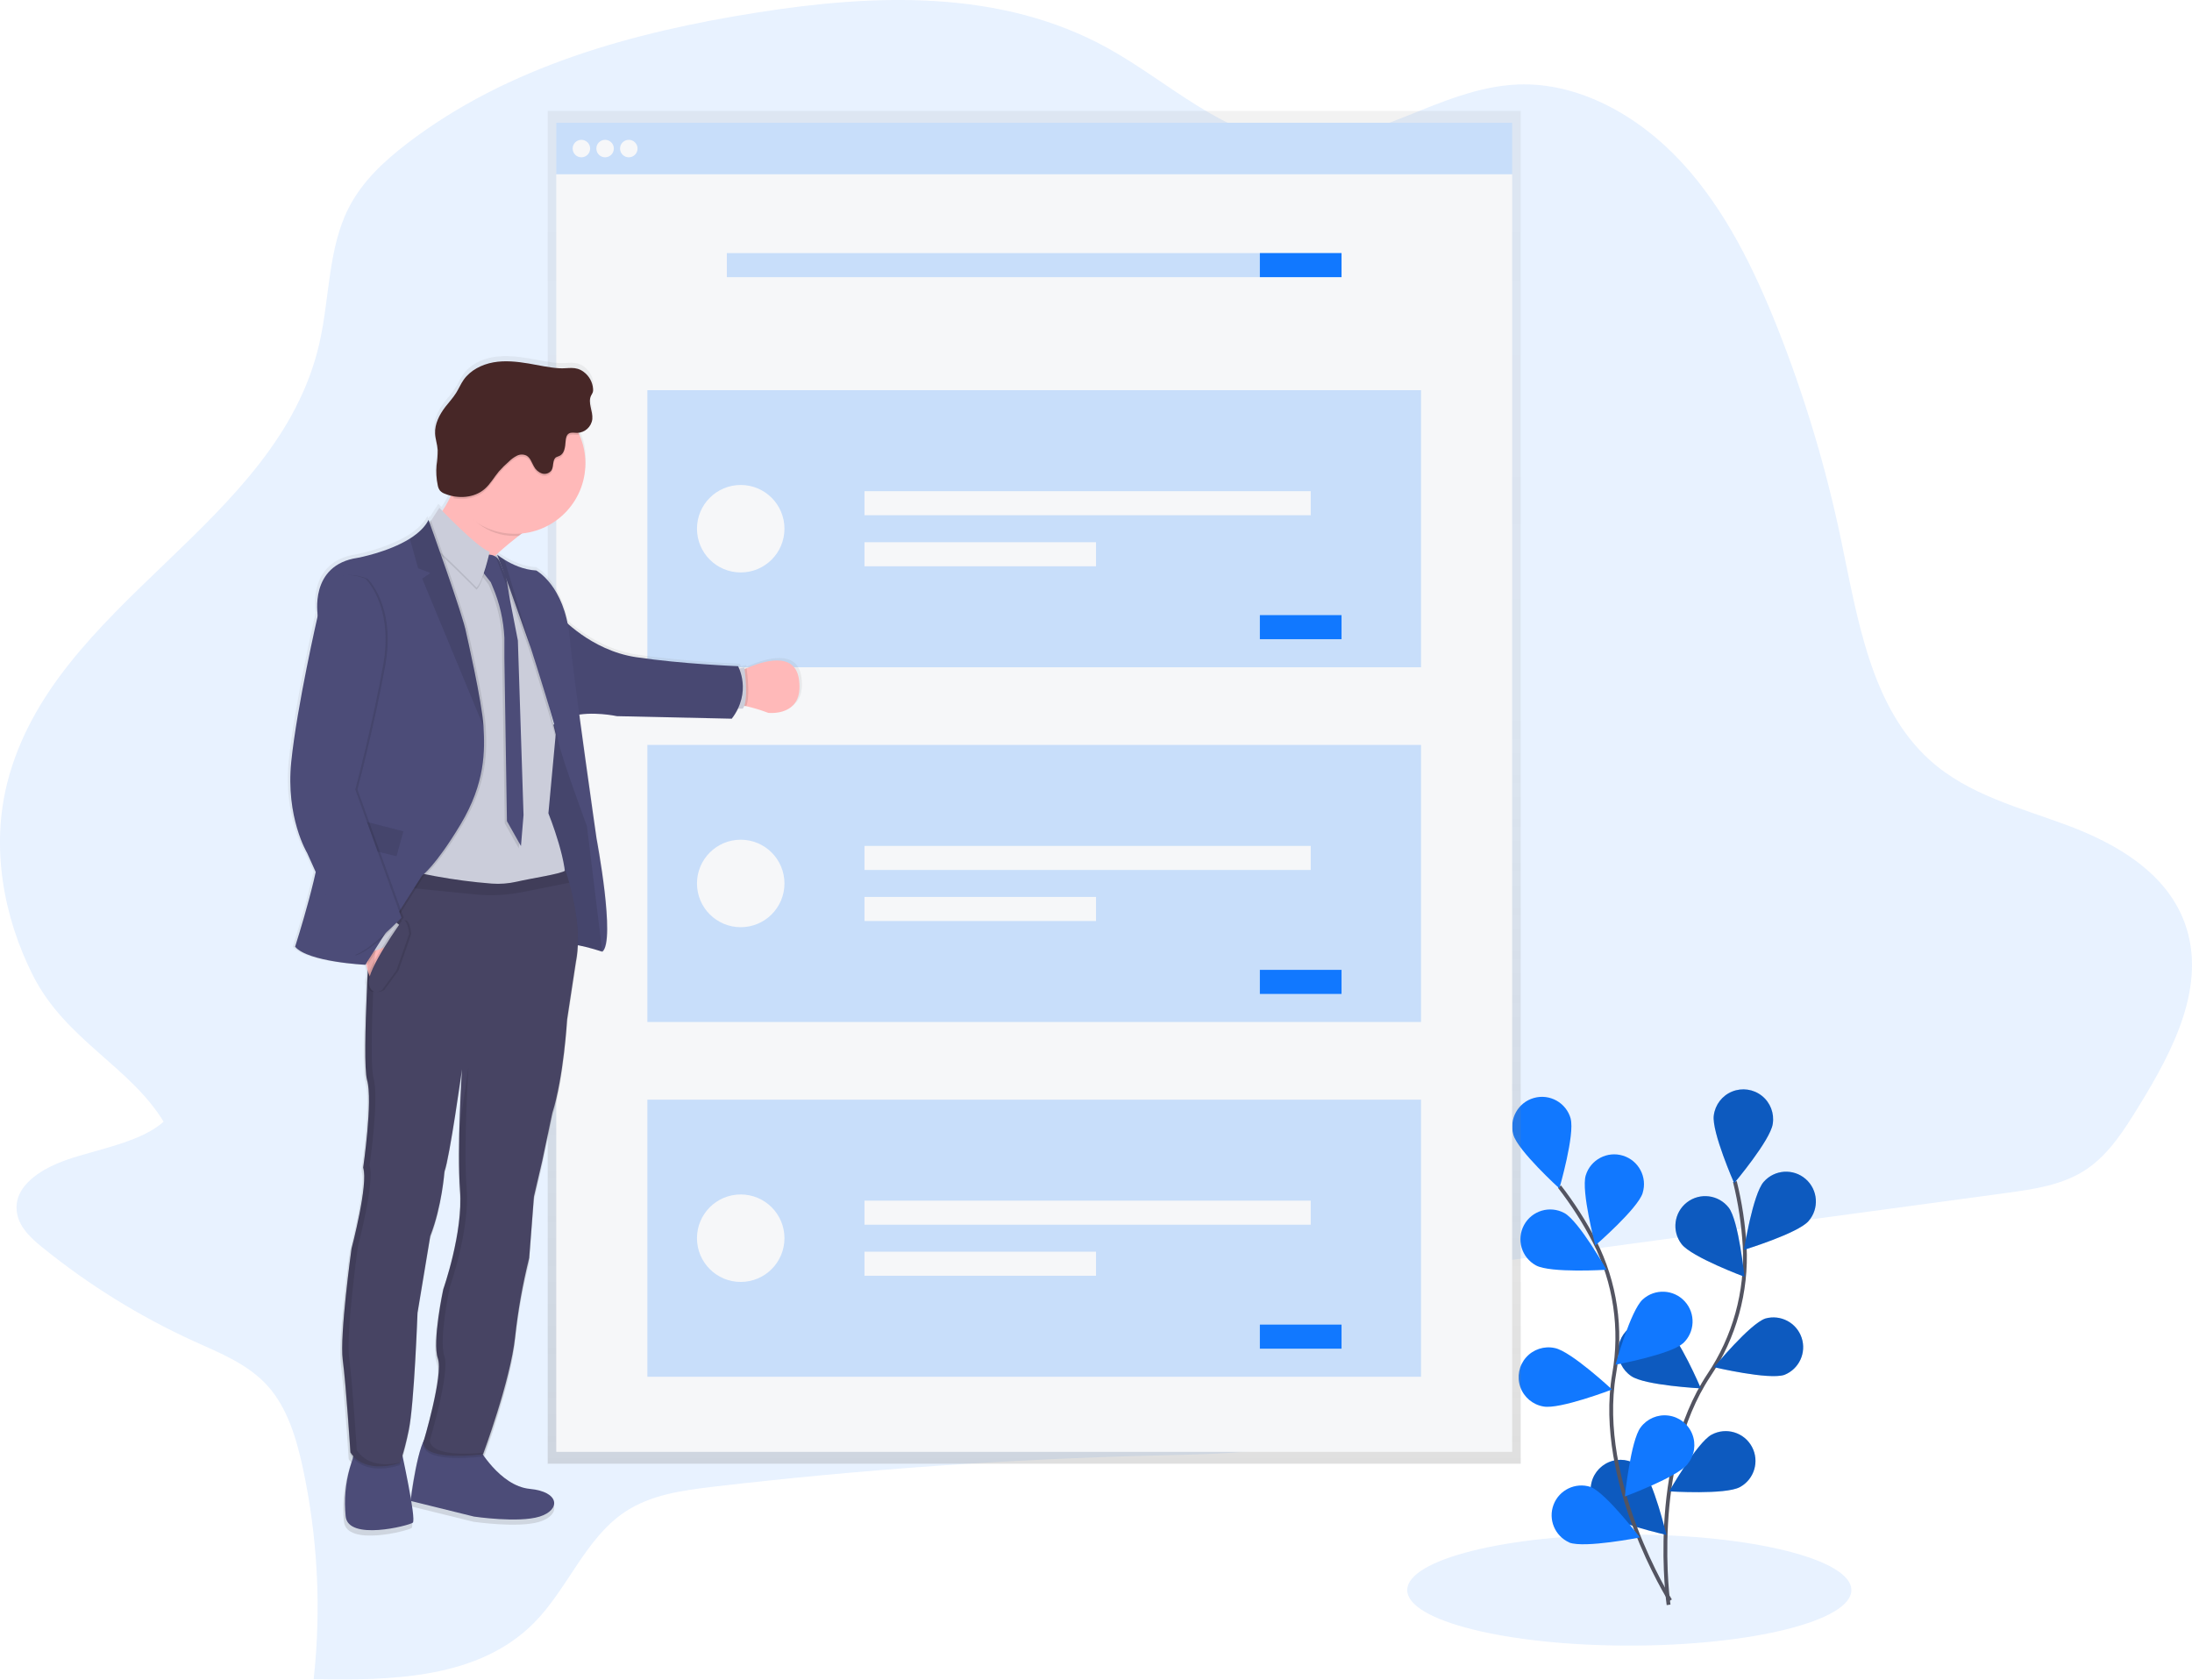
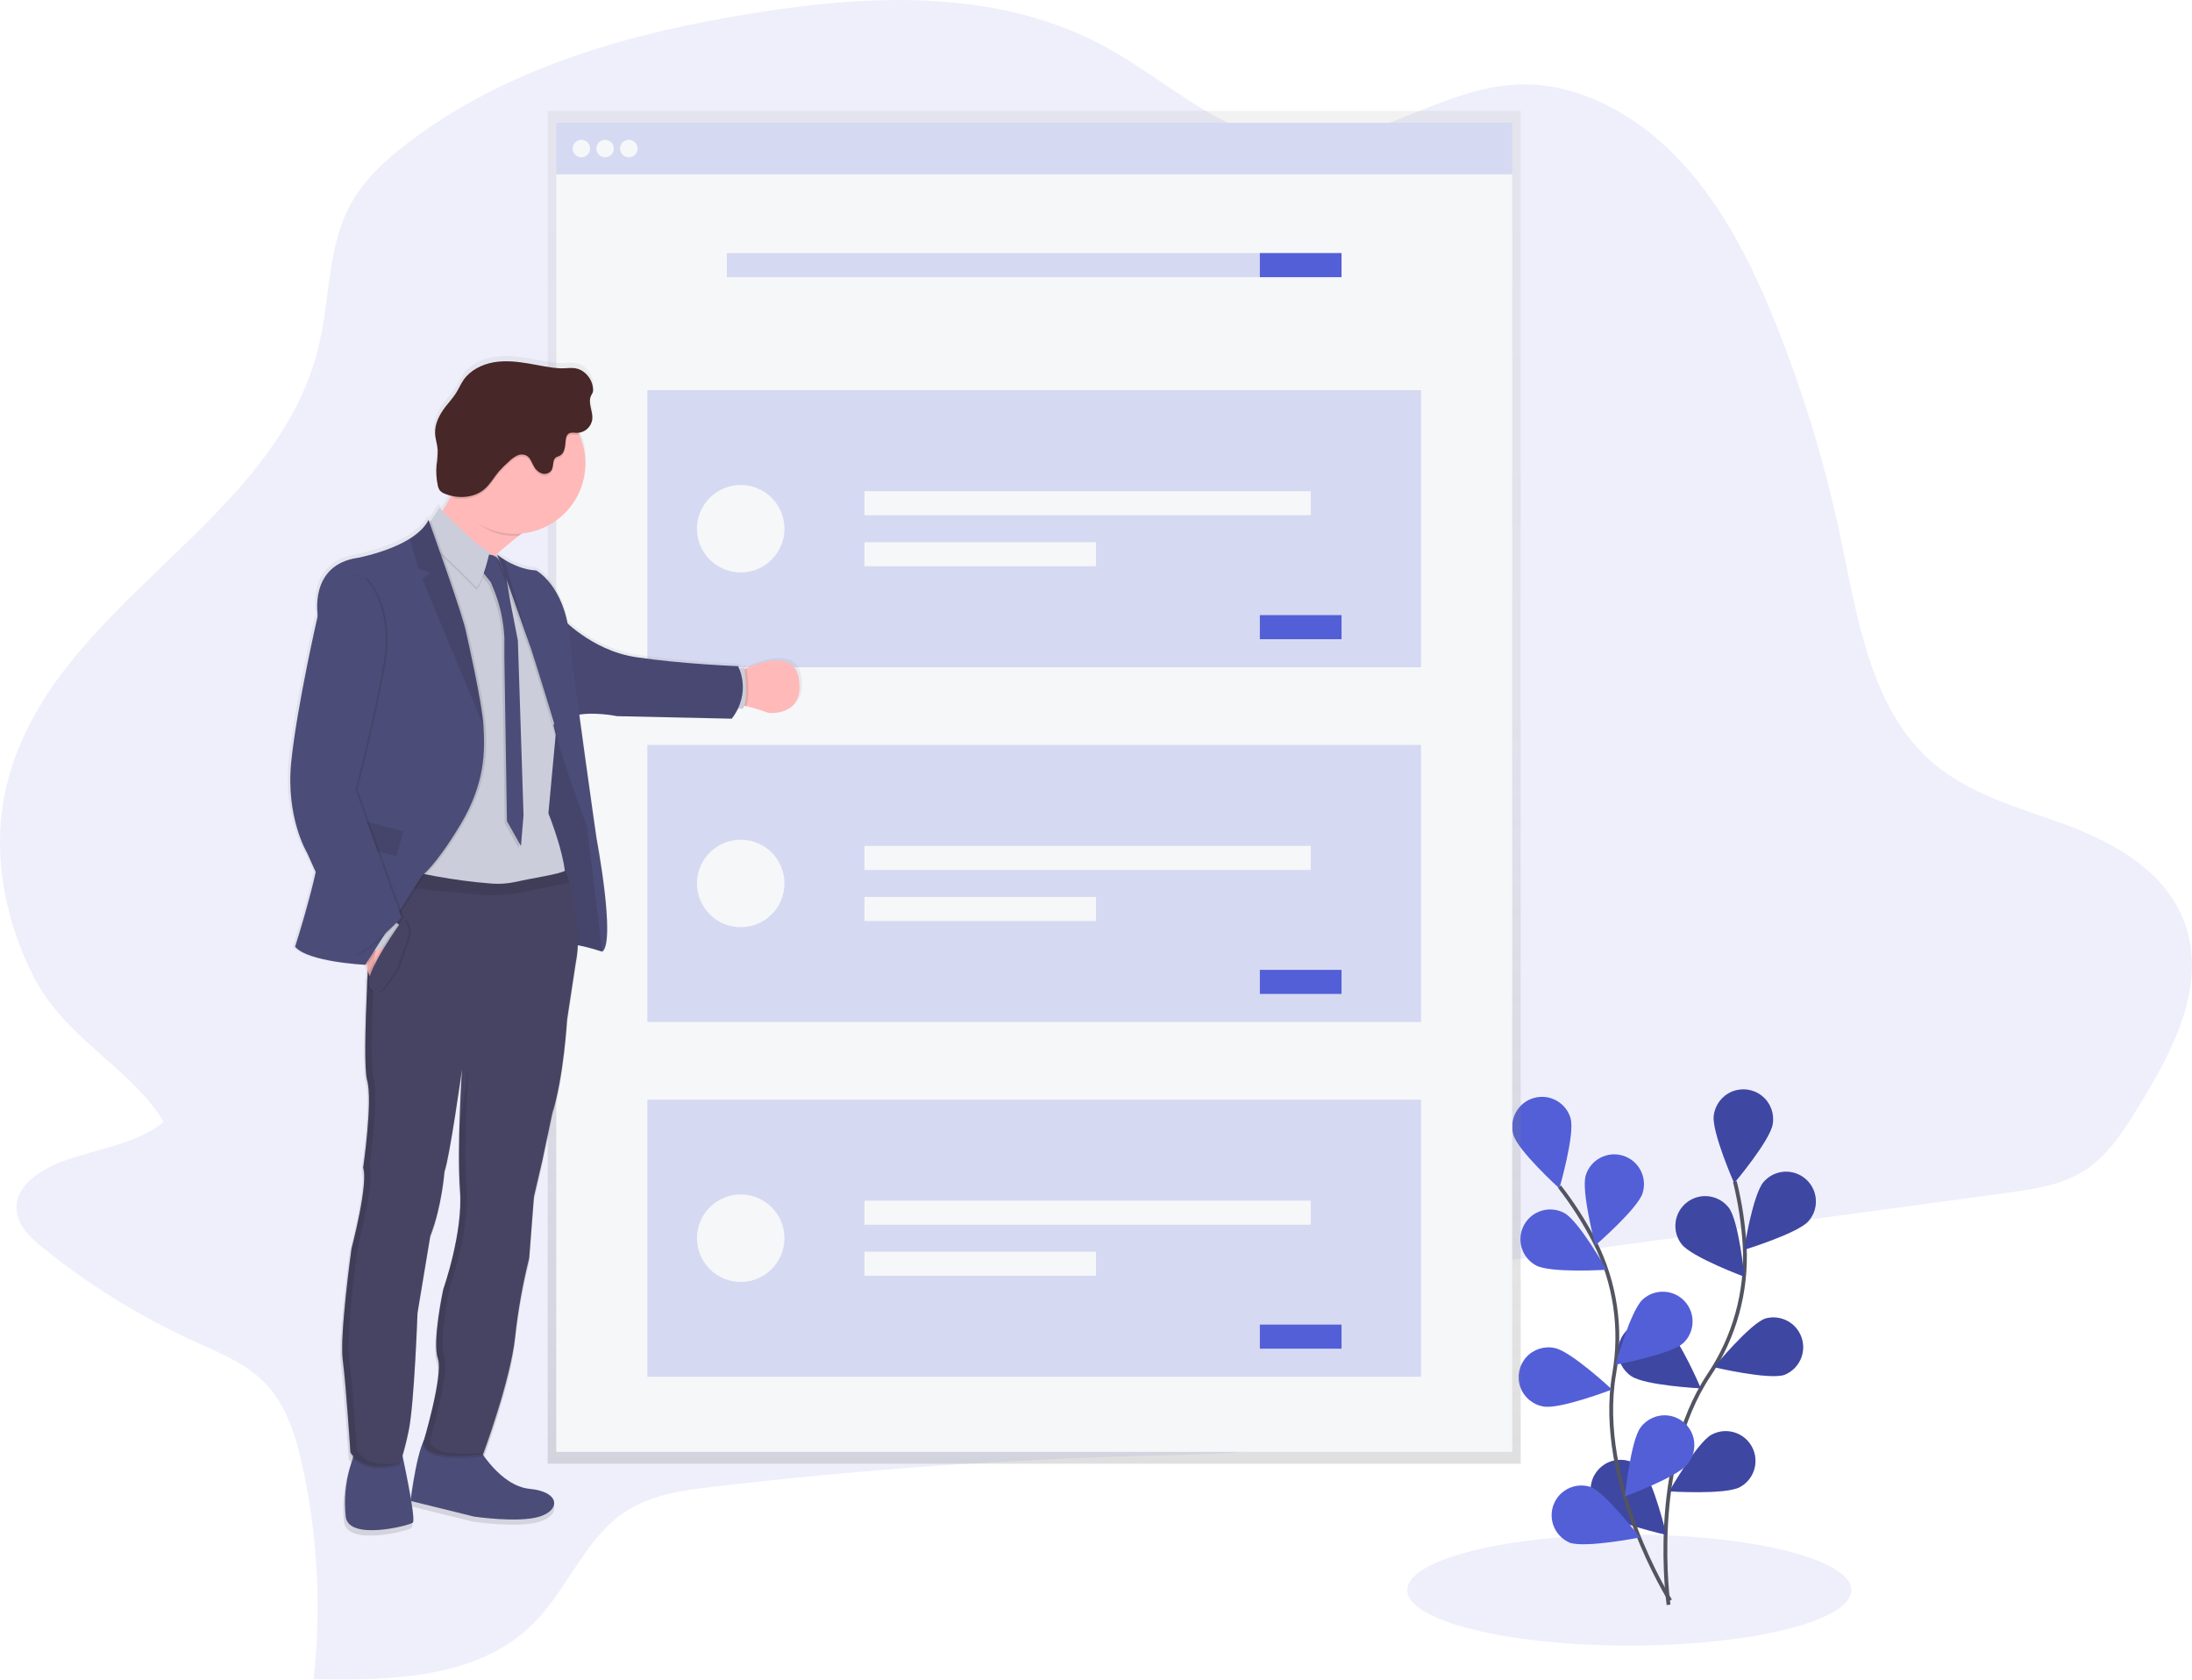
<svg xmlns="http://www.w3.org/2000/svg" xmlns:xlink="http://www.w3.org/1999/xlink" id="70bb2b30-be60-4de4-9e4b-86e23973444e" data-name="Layer 1" width="1143.11" height="875.78" viewBox="0 0 1143.11 875.78">
  <defs>
    <linearGradient id="e5da6213-051c-4da8-b1b3-926fff123e76" x1="539.33" y1="763.29" x2="539.33" y2="57.83" gradientUnits="userSpaceOnUse">
      <stop offset="0" stop-color="gray" stop-opacity="0.25" />
      <stop offset="0.54" stop-color="gray" stop-opacity="0.12" />
      <stop offset="1" stop-color="gray" stop-opacity="0.1" />
    </linearGradient>
    <linearGradient id="052f7d93-657d-41ac-9ec0-ae0276bba283" x1="1034.54" y1="812.84" x2="1034.54" y2="197.81" gradientTransform="matrix(-1, 0, 0, 1, 1347.17, 0)" xlink:href="#e5da6213-051c-4da8-b1b3-926fff123e76" />
  </defs>
-   <ellipse cx="849.67" cy="829.19" rx="115.8" ry="28.95" fill="#1178ff" opacity="0.1" />
-   <path d="M63.7,616.77c-13.1,4.49-29,13.65-26.32,28.21,1.34,7.38,7.32,12.85,13,17.47a368.3,368.3,0,0,0,79.36,49.15c13.57,6.16,28,11.81,38.25,23.17s15,27.24,18.33,42.55a345.86,345.86,0,0,1,5.72,110.41c40.91.78,86.21-.14,115.16-29.61,17.33-17.65,26.62-43.83,47-57.49,13.59-9.11,30.34-11.37,46.52-13.27q114.87-13.43,230.93-16.26c32.42-.79,65.55-1.07,95.82-12.37s57.75-36,63.9-69.49c.95-5.16,1.57-10.85,5.1-14.45,3.15-3.23,7.87-4,12.28-4.57l265.89-36c14.56-2,29.63-4.13,41.89-12.36,11.86-8,19.86-20.78,27.51-33.24,17.53-28.52,35.72-63,23.58-95.61-9.71-26.06-35.81-41.07-60.75-50.39s-51.79-15.87-72.06-34.14c-30.84-27.8-37.68-73.95-46.37-115.36a675.43,675.43,0,0,0-33-109.89C943,151.89,927.85,121,905.27,96.61S851.62,54.93,820,56.17C778.7,57.81,742.37,90,701,86c-34.94-3.35-63.37-31.35-94.83-48.77C550.32,6.28,484.4,9,423.29,18.65c-64.8,10.21-130,28.08-182.5,68.27-12,9.2-23.48,19.82-30.53,33.66-10.8,21.23-9.87,47.1-15.28,70.69-21.8,95-138.68,134.63-162.71,228.94C23.73,453.69,30.05,490,45.72,520.94c16.85,33.31,50.7,47.51,68.05,76.1C102.17,607.63,79.06,611.5,63.7,616.77Z" transform="translate(-28.45 -12.11)" fill="#1178ff" opacity="0.1" />
+   <ellipse cx="849.67" cy="829.19" rx="115.8" ry="28.95" fill="#535fd7" opacity="0.1" />
+   <path d="M63.7,616.77c-13.1,4.49-29,13.65-26.32,28.21,1.34,7.38,7.32,12.85,13,17.47a368.3,368.3,0,0,0,79.36,49.15c13.57,6.16,28,11.81,38.25,23.17s15,27.24,18.33,42.55a345.86,345.86,0,0,1,5.72,110.41c40.91.78,86.21-.14,115.16-29.61,17.33-17.65,26.62-43.83,47-57.49,13.59-9.11,30.34-11.37,46.52-13.27q114.87-13.43,230.93-16.26c32.42-.79,65.55-1.07,95.82-12.37s57.75-36,63.9-69.49c.95-5.16,1.57-10.85,5.1-14.45,3.15-3.23,7.87-4,12.28-4.57l265.89-36c14.56-2,29.63-4.13,41.89-12.36,11.86-8,19.86-20.78,27.51-33.24,17.53-28.52,35.72-63,23.58-95.61-9.71-26.06-35.81-41.07-60.75-50.39s-51.79-15.87-72.06-34.14c-30.84-27.8-37.68-73.95-46.37-115.36a675.43,675.43,0,0,0-33-109.89C943,151.89,927.85,121,905.27,96.61S851.62,54.93,820,56.17C778.7,57.81,742.37,90,701,86c-34.94-3.35-63.37-31.35-94.83-48.77C550.32,6.28,484.4,9,423.29,18.65c-64.8,10.21-130,28.08-182.5,68.27-12,9.2-23.48,19.82-30.53,33.66-10.8,21.23-9.87,47.1-15.28,70.69-21.8,95-138.68,134.63-162.71,228.94C23.73,453.69,30.05,490,45.72,520.94c16.85,33.31,50.7,47.51,68.05,76.1C102.17,607.63,79.06,611.5,63.7,616.77Z" transform="translate(-28.45 -12.11)" fill="#535fd7" opacity="0.1" />
  <path d="M898.6,849s-10.48-72.2,21-119.72a110.5,110.5,0,0,0,18.68-67.38,185.42,185.42,0,0,0-5.1-33.61" transform="translate(-28.45 -12.11)" fill="none" stroke="#535461" stroke-miterlimit="10" stroke-width="2" />
-   <path d="M952.92,598.2c-1.21,8.49-20.11,30.91-20.11,30.91S921,602.28,922.18,593.79a15.53,15.53,0,1,1,30.74,4.41Z" transform="translate(-28.45 -12.11)" fill="#1178ff" />
-   <path d="M971.6,648.87c-5.64,6.46-33.69,15-33.69,15s4.64-29,10.27-35.42a15.53,15.53,0,1,1,23.42,20.41Z" transform="translate(-28.45 -12.11)" fill="#1178ff" />
-   <path d="M959,729.07c-8.13,2.74-36.66-4-36.66-4s18.62-22.66,26.75-25.39A15.53,15.53,0,0,1,959,729.07Z" transform="translate(-28.45 -12.11)" fill="#1178ff" />
-   <path d="M935.76,787.61c-7.55,4.07-36.81,2.2-36.81,2.2s14.52-25.47,22.07-29.54a15.53,15.53,0,0,1,14.74,27.34Z" transform="translate(-28.45 -12.11)" fill="#1178ff" />
-   <path d="M905.4,660.9c5.24,6.79,32.74,17,32.74,17s-2.92-29.18-8.16-36a15.53,15.53,0,0,0-24.58,19Z" transform="translate(-28.45 -12.11)" fill="#1178ff" />
-   <path d="M879.12,729.7c7,4.91,36.31,6.41,36.31,6.41s-11.5-27-18.54-31.88a15.53,15.53,0,1,0-17.77,25.47Z" transform="translate(-28.45 -12.11)" fill="#1178ff" />
-   <path d="M862.75,800.08c6.1,6,34.71,12.45,34.71,12.45S890.68,784,884.57,778a15.53,15.53,0,1,0-21.82,22.1Z" transform="translate(-28.45 -12.11)" fill="#1178ff" />
+   <path d="M952.92,598.2c-1.21,8.49-20.11,30.91-20.11,30.91S921,602.28,922.18,593.79a15.53,15.53,0,1,1,30.74,4.41Z" transform="translate(-28.45 -12.11)" fill="#535fd7" />
+   <path d="M971.6,648.87c-5.64,6.46-33.69,15-33.69,15s4.64-29,10.27-35.42a15.53,15.53,0,1,1,23.42,20.41Z" transform="translate(-28.45 -12.11)" fill="#535fd7" />
+   <path d="M959,729.07c-8.13,2.74-36.66-4-36.66-4s18.62-22.66,26.75-25.39A15.53,15.53,0,0,1,959,729.07Z" transform="translate(-28.45 -12.11)" fill="#535fd7" />
+   <path d="M935.76,787.61c-7.55,4.07-36.81,2.2-36.81,2.2s14.52-25.47,22.07-29.54a15.53,15.53,0,0,1,14.74,27.34Z" transform="translate(-28.45 -12.11)" fill="#535fd7" />
+   <path d="M905.4,660.9c5.24,6.79,32.74,17,32.74,17s-2.92-29.18-8.16-36a15.53,15.53,0,0,0-24.58,19Z" transform="translate(-28.45 -12.11)" fill="#535fd7" />
+   <path d="M879.12,729.7c7,4.91,36.31,6.41,36.31,6.41s-11.5-27-18.54-31.88a15.53,15.53,0,1,0-17.77,25.47Z" transform="translate(-28.45 -12.11)" fill="#535fd7" />
+   <path d="M862.75,800.08c6.1,6,34.71,12.45,34.71,12.45S890.68,784,884.57,778a15.53,15.53,0,1,0-21.82,22.1Z" transform="translate(-28.45 -12.11)" fill="#535fd7" />
  <path d="M952.92,598.2c-1.21,8.49-20.11,30.91-20.11,30.91S921,602.28,922.18,593.79a15.53,15.53,0,1,1,30.74,4.41Z" transform="translate(-28.45 -12.11)" opacity="0.25" />
  <path d="M971.6,648.87c-5.64,6.46-33.69,15-33.69,15s4.64-29,10.27-35.42a15.53,15.53,0,1,1,23.42,20.41Z" transform="translate(-28.45 -12.11)" opacity="0.25" />
  <path d="M959,729.07c-8.13,2.74-36.66-4-36.66-4s18.62-22.66,26.75-25.39A15.53,15.53,0,0,1,959,729.07Z" transform="translate(-28.45 -12.11)" opacity="0.25" />
  <path d="M935.76,787.61c-7.55,4.07-36.81,2.2-36.81,2.2s14.52-25.47,22.07-29.54a15.53,15.53,0,0,1,14.74,27.34Z" transform="translate(-28.45 -12.11)" opacity="0.25" />
  <path d="M905.4,660.9c5.24,6.79,32.74,17,32.74,17s-2.92-29.18-8.16-36a15.53,15.53,0,0,0-24.58,19Z" transform="translate(-28.45 -12.11)" opacity="0.25" />
  <path d="M879.12,729.7c7,4.91,36.31,6.41,36.31,6.41s-11.5-27-18.54-31.88a15.53,15.53,0,1,0-17.77,25.47Z" transform="translate(-28.45 -12.11)" opacity="0.25" />
  <path d="M862.75,800.08c6.1,6,34.71,12.45,34.71,12.45S890.68,784,884.57,778a15.53,15.53,0,1,0-21.82,22.1Z" transform="translate(-28.45 -12.11)" opacity="0.25" />
  <path d="M899.46,846.71s-38.84-61.76-29.27-118A110.5,110.5,0,0,0,860,659.56a185.49,185.49,0,0,0-18.29-28.66" transform="translate(-28.45 -12.11)" fill="none" stroke="#535461" stroke-miterlimit="10" stroke-width="2" />
-   <path d="M847.51,595.43c2.32,8.26-5.87,36.41-5.87,36.41s-21.7-19.72-24-28a15.53,15.53,0,1,1,29.9-8.44Z" transform="translate(-28.45 -12.11)" fill="#1178ff" />
-   <path d="M885.11,634.19c-2.53,8.19-24.71,27.37-24.71,27.37s-7.5-28.34-5-36.54a15.53,15.53,0,0,1,29.68,9.17Z" transform="translate(-28.45 -12.11)" fill="#1178ff" />
-   <path d="M906.07,712.63c-6.32,5.79-35.15,11.15-35.15,11.15s7.84-28.25,14.16-34a15.53,15.53,0,0,1,21,22.9Z" transform="translate(-28.45 -12.11)" fill="#1178ff" />
-   <path d="M908.57,775.55c-5.25,6.78-32.76,16.93-32.76,16.93s3-29.17,8.2-36a15.53,15.53,0,1,1,24.56,19Z" transform="translate(-28.45 -12.11)" fill="#1178ff" />
-   <path d="M829.47,672c7.54,4.09,36.8,2.26,36.8,2.26s-14.48-25.49-22-29.57A15.53,15.53,0,1,0,829.47,672Z" transform="translate(-28.45 -12.11)" fill="#1178ff" />
-   <path d="M833.32,745.56c8.42,1.64,35.8-8.85,35.8-8.85s-21.45-20-29.87-21.63a15.53,15.53,0,1,0-5.93,30.48Z" transform="translate(-28.45 -12.11)" fill="#1178ff" />
-   <path d="M846.87,816.54c8,3,36.78-2.69,36.78-2.69s-17.76-23.32-25.78-26.36a15.53,15.53,0,0,0-11,29Z" transform="translate(-28.45 -12.11)" fill="#1178ff" />
+   <path d="M847.51,595.43c2.32,8.26-5.87,36.41-5.87,36.41s-21.7-19.72-24-28a15.53,15.53,0,1,1,29.9-8.44Z" transform="translate(-28.45 -12.11)" fill="#535fd7" />
+   <path d="M885.11,634.19c-2.53,8.19-24.71,27.37-24.71,27.37s-7.5-28.34-5-36.54a15.53,15.53,0,0,1,29.68,9.17Z" transform="translate(-28.45 -12.11)" fill="#535fd7" />
+   <path d="M906.07,712.63c-6.32,5.79-35.15,11.15-35.15,11.15s7.84-28.25,14.16-34a15.53,15.53,0,0,1,21,22.9Z" transform="translate(-28.45 -12.11)" fill="#535fd7" />
+   <path d="M908.57,775.55c-5.25,6.78-32.76,16.93-32.76,16.93s3-29.17,8.2-36a15.53,15.53,0,1,1,24.56,19Z" transform="translate(-28.45 -12.11)" fill="#535fd7" />
+   <path d="M829.47,672c7.54,4.09,36.8,2.26,36.8,2.26s-14.48-25.49-22-29.57A15.53,15.53,0,1,0,829.47,672Z" transform="translate(-28.45 -12.11)" fill="#535fd7" />
+   <path d="M833.32,745.56c8.42,1.64,35.8-8.85,35.8-8.85s-21.45-20-29.87-21.63a15.53,15.53,0,1,0-5.93,30.48Z" transform="translate(-28.45 -12.11)" fill="#535fd7" />
+   <path d="M846.87,816.54c8,3,36.78-2.69,36.78-2.69s-17.76-23.32-25.78-26.36a15.53,15.53,0,0,0-11,29Z" transform="translate(-28.45 -12.11)" fill="#535fd7" />
  <polygon points="285.63 57.83 285.63 85.21 285.63 763.29 793.03 763.29 793.03 85.21 793.03 57.83 285.63 57.83" fill="url(#e5da6213-051c-4da8-b1b3-926fff123e76)" />
  <rect x="290.08" y="64.02" width="498.5" height="26.89" fill="#f6f7f9" />
  <g opacity="0.2">
-     <rect x="290.08" y="64.02" width="498.5" height="26.89" fill="#1178ff" />
+     <rect x="290.08" y="64.02" width="498.5" height="26.89" fill="#535fd7" />
  </g>
  <rect x="290.08" y="90.91" width="498.5" height="666.19" fill="#f6f7f9" />
  <circle cx="303.19" cy="77.47" r="4.56" fill="#f6f7f9" />
  <circle cx="315.55" cy="77.47" r="4.56" fill="#f6f7f9" />
  <circle cx="327.91" cy="77.47" r="4.56" fill="#f6f7f9" />
  <g opacity="0.2">
-     <rect x="379.05" y="131.98" width="320.55" height="12.55" fill="#1178ff" />
+     <rect x="379.05" y="131.98" width="320.55" height="12.55" fill="#535fd7" />
  </g>
-   <rect x="657.01" y="131.98" width="42.59" height="12.55" fill="#1178ff" />
+   <rect x="657.01" y="131.98" width="42.59" height="12.55" fill="#535fd7" />
  <g opacity="0.2">
-     <rect x="337.61" y="203.47" width="403.44" height="144.49" fill="#1178ff" />
+     <rect x="337.61" y="203.47" width="403.44" height="144.49" fill="#535fd7" />
  </g>
  <rect x="450.83" y="256.13" width="232.71" height="12.55" fill="#f6f7f9" />
  <rect x="450.83" y="282.75" width="120.73" height="12.55" fill="#f6f7f9" />
-   <rect x="657.01" y="320.77" width="42.59" height="12.55" fill="#1178ff" />
+   <rect x="657.01" y="320.77" width="42.59" height="12.55" fill="#535fd7" />
  <circle cx="386.28" cy="275.71" r="22.81" fill="#f6f7f9" />
  <g opacity="0.2">
-     <rect x="337.61" y="388.46" width="403.44" height="144.49" fill="#1178ff" />
+     <rect x="337.61" y="388.46" width="403.44" height="144.49" fill="#535fd7" />
  </g>
  <rect x="450.83" y="441.12" width="232.71" height="12.55" fill="#f6f7f9" />
  <rect x="450.83" y="467.74" width="120.73" height="12.55" fill="#f6f7f9" />
-   <rect x="657.01" y="505.76" width="42.59" height="12.55" fill="#1178ff" />
+   <rect x="657.01" y="505.76" width="42.59" height="12.55" fill="#535fd7" />
  <circle cx="386.28" cy="460.7" r="22.81" fill="#f6f7f9" />
  <g opacity="0.2">
-     <rect x="337.61" y="573.45" width="403.44" height="144.49" fill="#1178ff" />
+     <rect x="337.61" y="573.45" width="403.44" height="144.49" fill="#535fd7" />
  </g>
  <rect x="450.83" y="626.11" width="232.71" height="12.55" fill="#f6f7f9" />
  <rect x="450.83" y="652.73" width="120.73" height="12.55" fill="#f6f7f9" />
-   <rect x="657.01" y="690.75" width="42.59" height="12.55" fill="#1178ff" />
+   <rect x="657.01" y="690.75" width="42.59" height="12.55" fill="#535fd7" />
  <circle cx="386.28" cy="645.69" r="22.81" fill="#f6f7f9" />
  <path d="M192,466.51c-3.87,17.61-10.85,39.31-10.85,39.31,6.9,8.05,37,9.49,37,9.49l.05-.06.47,0c.21,1.11.45,2.18.74,3.2q-.08,1.51-.15,3.06a8.35,8.35,0,0,0-.43,3.76,8.52,8.52,0,0,0,.22.84c-.72,15.94-1.23,32.94-.79,42.76a41.15,41.15,0,0,0,.85,8.28,29.81,29.81,0,0,1,.88,6.35c.49,14.37-3,38.51-3,38.51s.09.33.14.5c-.06.41-.1.65-.1.65a11.39,11.39,0,0,1,.51,3c.26,12.12-6.69,38.49-6.69,38.49s-5.62,40.55-4.82,56a35.62,35.62,0,0,0,.27,3.69c1.72,12.85,4,48.73,4,48.73a16.12,16.12,0,0,0,1.31,1.69c-.2.8-.44,1.61-.7,2.41a67.6,67.6,0,0,0-3.35,25.12c.07,1,.15,2.09.25,3.19,1.15,13.24,33.18,5,35.29,3.46.72-.53.21-5.33-.78-11.42l33,8.15s23.4,3.46,34.53,0,10.74-13-5.18-14.57c-11.15-1.08-20-11.46-24.37-17.59,1.69-4.61,14.36-39.6,16.69-61.26a306.66,306.66,0,0,1,7.39-41.52l2.49-32.23,4.42-19,5.27-25.12c5.95-18.42,7.77-49.21,7.77-49.21l4.6-30.21A58.48,58.48,0,0,0,330,505a111.68,111.68,0,0,1,12.75,3.41c7.2-5.6-3-59.56-3-59.56s-4.91-34.08-9.07-65.15c9.53-1.43,19.86.81,19.86.81l60.43,1.33a30.71,30.71,0,0,0,3.24-5.28h2.59a5.55,5.55,0,0,0,.75-1.46l1.07.2a89.37,89.37,0,0,1,11.56,3.51s19.06,2.3,16.18-17.69c-2.14-14.9-19.1-9.49-27.58-5.79l-1.07.49c-.08-.56-.13-.88-.13-.88l-2.73.5a13.2,13.2,0,0,0-.57-1.22s-29.64-1.15-53.67-4.75c-17.09-2.56-30-12.33-36.07-17.75-4.21-21.37-16.44-27.86-16.44-27.86-6.79-.34-12.91-3.33-16.67-5.64a35.23,35.23,0,0,1-3.9-2.7l-.66.38-.08-.07c4.07-3.78,8.29-7.25,12-10.16l1.67-1.29a37.07,37.07,0,0,0,30.28-51.91c-.16-.36-.35-.72-.52-1.07a8.32,8.32,0,0,0,7.34-7.23c.37-4.19-2.52-8.65-.63-12.41a12.06,12.06,0,0,0,.9-1.75,4.73,4.73,0,0,0,.14-1.76,12.39,12.39,0,0,0-5-9c-4.29-3.11-8.1-1.53-12.79-1.8-5.42-.31-10.79-1.62-16.13-2.5-6.13-1-12.41-1.68-18.53-.61s-12.11,4.07-15.66,9.17c-1.52,2.18-2.55,4.67-4,6.92-1.63,2.6-3.74,4.85-5.61,7.27-3.15,4.07-5.7,8.95-5.45,14.09.14,2.91,1.17,5.71,1.37,8.62a52.49,52.49,0,0,1-.6,8.1,35.46,35.46,0,0,0,.59,10.33,6.4,6.4,0,0,0,1.18,2.94,6.27,6.27,0,0,0,2.6,1.67,23.23,23.23,0,0,0,3.19,1,45.69,45.69,0,0,1-4.47,8.05l-1.62-1.68-4.38,6.84-.17-.46c-.21.43-.45.84-.7,1.25l-.45-1.25c-1.94,3.89-5.57,7.14-9.81,9.82-11.46,7.2-27.45,10.18-27.45,10.18-25.76,3.74-21,30.35-21,30.35s-10.93,47.48-14,76.83,8.34,48.05,8.34,48.05Zm122.85-86.78c1,3.27,1.88,6.37,2.63,9.08L317,389C316.45,386.49,315.7,383.27,314.88,379.73Zm-28.34-79.67-.14.09.13-.13ZM242.08,796.19c-1.26-7.53-3.14-16.62-4.3-22.05.82-2.67,1.91-6.75,3.19-12.82,2.88-13.61,4.6-61.77,4.6-61.77l6.72-40.46c6.14-15.54,7.48-34,7.48-34,2.47-6.52,8.18-46.43,9.09-52.84-.26,4.43-.88,15.65-1.21,28.11,0,.11,0,.23,0,.34-.25,9.41-.32,19.5,0,27.87v0c.09,2.35.21,4.58.37,6.64.05.53.08,1.08.1,1.62.72,21.7-9,49-9,49s-4.33,20.24-3.69,31.55a20.82,20.82,0,0,0,.86,6,10.61,10.61,0,0,1,.49,2.78c.18,10.82-6.21,33.53-7.84,39.1C245.38,772.6,242.73,791.31,242.08,796.19Z" transform="translate(-28.45 -12.11)" fill="url(#052f7d93-657d-41ac-9ec0-ae0276bba283)" />
  <path d="M277.73,766.66s11.22,20.34,27,21.86,16.16,11,5.13,14.45-34.22,0-34.22,0l-33.08-8.17s4-32.7,9.31-34.41S277.73,766.66,277.73,766.66Z" transform="translate(-28.45 -12.11)" fill="#4c4c78" />
  <path d="M237.42,767s8.37,37.64,6.28,39.17-33.84,9.69-35-3.43c-.1-1.09-.18-2.15-.24-3.16a66.64,66.64,0,0,1,3.32-24.9,20.63,20.63,0,0,0,1.29-7.68C212.52,761.72,237.42,767,237.42,767Z" transform="translate(-28.45 -12.11)" fill="#4c4c78" />
  <path d="M247.79,290.47s25.66,63,21.1,42.8c-3-13.42,16.51-31.23,30-41.7,6.87-5.34,12.19-8.77,12.19-8.77s-48.2-56.18-44.78-31.94a36.5,36.5,0,0,1-2.63,19.56A51.28,51.28,0,0,1,247.79,290.47Z" transform="translate(-28.45 -12.11)" fill="#ffb9b9" />
  <path d="M411.77,380a14.75,14.75,0,0,1,5.87.37,86.62,86.62,0,0,1,11.45,3.48s18.9,2.28,16-17.53c-2.12-14.78-18.92-9.42-27.33-5.74-2.86,1.25-4.76,2.31-4.76,2.31Z" transform="translate(-28.45 -12.11)" fill="#ffb9b9" />
  <path d="M411.77,380a14.75,14.75,0,0,1,5.87.37c2.05-5.19.49-17.48.16-19.79-2.86,1.25-4.76,2.31-4.76,2.31Z" transform="translate(-28.45 -12.11)" opacity="0.1" />
  <path d="M411.67,361.13l4.94-.91s2.54,17-.77,21.44h-5.69Z" transform="translate(-28.45 -12.11)" fill="#cbcdda" />
  <path d="M312.52,392.12s15.12-9,16.92,2.37,4.19,30.9,4.19,30.9l4.18,24.81,5.42,49.72-.76,8.46S326.4,503,322.6,504.86,315.75,484,315.75,484l-6.27-23.58-1-50Z" transform="translate(-28.45 -12.11)" fill="#4c4c78" />
  <path d="M312.52,392.12s15.12-9,16.92,2.37,4.19,30.9,4.19,30.9l4.18,24.81,5.42,49.72-.76,8.46S326.4,503,322.6,504.86,315.75,484,315.75,484l-6.27-23.58-1-50Z" transform="translate(-28.45 -12.11)" opacity="0.1" />
  <path d="M320.65,333.56s15.69,17.68,39.5,21.25,53.19,4.7,53.19,4.7,7.41,13.26-3.28,27.38l-59.89-1.32s-13.26-2.88-23.53,0Z" transform="translate(-28.45 -12.11)" fill="#4c4c78" />
  <path d="M320.65,333.56s15.69,17.68,39.5,21.25,53.19,4.7,53.19,4.7,7.41,13.26-3.28,27.38l-59.89-1.32s-13.26-2.88-23.53,0Z" transform="translate(-28.45 -12.11)" opacity="0.05" />
  <path d="M450.84,406.14" transform="translate(-28.45 -12.11)" fill="none" stroke="blue" stroke-miterlimit="10" />
  <path d="M266.23,269.87c5.85,12.51,16,21.74,30.76,21.74.65,0,1.28,0,1.92,0,6.87-5.34,12.19-8.77,12.19-8.77s-48.2-56.18-44.78-31.94C267.37,258.27,268.58,264.3,266.23,269.87Z" transform="translate(-28.45 -12.11)" opacity="0.1" />
  <path d="M260.25,253.73A36.74,36.74,0,1,0,297,217,36.66,36.66,0,0,0,260.25,253.73Z" transform="translate(-28.45 -12.11)" fill="#ffb9b9" />
  <path d="M237.8,478.24s81.94,7.23,85-3.23-8.36-38.78-8.36-38.78l3.66-39.55.14-1.52S308,352.38,308.34,349c.35-3.07-16.53-39-20-46.31l-.63-1.32-.65.38-.28.17-4,2.34-15.87-3.74-19.1-10L246,399.92Z" transform="translate(-28.45 -12.11)" fill="#cbcdda" />
  <path d="M280.39,302.66s5.61-1.52,7.8,4.09a57.66,57.66,0,0,0,3,7l2.19,13,4,20.53,2.94,91L299,454.48l-7.32-13-1.33-85v-10.6a76.71,76.71,0,0,0-6.1-26.56l-1-2.39-6.37-8.17Z" transform="translate(-28.45 -12.11)" opacity="0.1" />
  <path d="M281.53,301.52s5.61-1.52,7.8,4.09a57.66,57.66,0,0,0,3,7l2.19,13,4,20.53,2.95,91-1.34,16.16-7.32-13-1.33-85v-10.6a76.7,76.7,0,0,0-6.09-26.56l-1-2.39L278,307.61Z" transform="translate(-28.45 -12.11)" fill="#4c4c78" />
  <path d="M257.58,278s19.39,20.54,26.23,23c0,0-3.42,15.59-6.84,18.63,0,0-20.35-20.75-24-22.43l-3-7.39Z" transform="translate(-28.45 -12.11)" opacity="0.1" />
  <path d="M257.58,276.9s19.39,20.54,26.23,23c0,0-3.42,15.59-6.84,18.63,0,0-20.35-20.75-24-22.43l-3-7.39Z" transform="translate(-28.45 -12.11)" fill="#cbcdda" />
  <path d="M286.58,301.35l.2.53L293,318.54,304.1,350s.11.32.3.92c1.84,5.72,11.74,36.77,13.69,45.8l.14-1.52S308,352.38,308.34,349c.35-3.07-16.53-39-20-46.31-.55-.38-1-.7-1.28-.94Z" transform="translate(-28.45 -12.11)" opacity="0.1" />
  <path d="M287.71,301.33l6.42,17.21L305.24,350s.11.32.3.92c1.95,6.1,13.06,40.9,14,47.27,1,7,15,44.78,15,44.78l8,65.45c7.13-5.56-3-59-3-59s-11.41-79.28-14.11-105.65S308.1,309.6,308.1,309.6c-6.73-.34-12.79-3.3-16.52-5.59A35.28,35.28,0,0,1,287.71,301.33Z" transform="translate(-28.45 -12.11)" fill="#4c4c78" />
  <path d="M207.2,722.36c1.71,12.74,4,48.3,4,48.3,8,12,25.67,5.51,25.67,5.51s1.89-3.62,4.74-17.12,4.57-61.22,4.57-61.22l6.66-40.11c6.08-15.4,7.41-33.65,7.41-33.65,2.66-7,9.13-53.24,9.13-53.24s-2.67,41.45-1,63.31-8.74,51.34-8.74,51.34-5.9,27.57-2.85,36.12-7.61,43.92-7.61,43.92c.95,10.27,31.18,6.08,31.18,6.08s14.26-38.21,16.73-61.22a303.86,303.86,0,0,1,7.33-41.16l2.46-31.94,4.38-18.82,5.23-24.9c5.89-18.26,7.7-48.77,7.7-48.77l4.56-29.94c3-14.81-.87-32.17-3.47-41.29-1.12-3.93-2-6.34-2-6.34-2.62,1.86-17.62,4-25.38,5.81a44.16,44.16,0,0,1-13,1A288.83,288.83,0,0,1,227,463.44l-2-.6-.4,3.42-.94,8.16L222,488.89s-5.14,77.19-2.1,87.65-2.09,45.59-2.09,45.59c2.85,8.34-6.08,42.24-6.08,42.24S205.49,709.63,207.2,722.36Z" transform="translate(-28.45 -12.11)" opacity="0.1" />
  <path d="M207.2,721.22c1.71,12.74,4,48.3,4,48.3,8,12,25.67,5.51,25.67,5.51s1.89-3.62,4.74-17.12,4.57-61.22,4.57-61.22l6.66-40.11c6.08-15.4,7.41-33.65,7.41-33.65,2.66-7,9.13-53.24,9.13-53.24s-2.67,41.45-1,63.31-8.74,51.34-8.74,51.34-5.9,27.57-2.85,36.12-7.61,43.92-7.61,43.92c.95,10.27,31.18,6.08,31.18,6.08s14.26-38.21,16.73-61.22a303.86,303.86,0,0,1,7.33-41.16l2.46-31.94,4.38-18.82,5.23-24.9c5.89-18.26,7.7-48.77,7.7-48.77l4.56-29.95c3-14.8-.87-32.16-3.47-41.28-1.12-3.93-2-6.34-2-6.34-2.62,1.86-17.62,4-25.38,5.81a44.16,44.16,0,0,1-13,1A288.83,288.83,0,0,1,227,462.3l-2-.6-.4,3.42-.94,8.16L222,487.75s-5.14,77.19-2.1,87.65S217.84,621,217.84,621c2.85,8.34-6.08,42.24-6.08,42.24S205.49,708.49,207.2,721.22Z" transform="translate(-28.45 -12.11)" fill="#474463" />
  <path d="M260.25,253.73A36.66,36.66,0,0,0,265.12,272c5.72,1,11.81-.1,16.14-3.89,2.93-2.58,4.82-6.11,7.34-9.1a53.49,53.49,0,0,1,5.25-5.18,16.26,16.26,0,0,1,4.14-3,5.62,5.62,0,0,1,5-.06c2,1.13,2.72,3.64,3.86,5.65a7.54,7.54,0,0,0,4.21,3.67,4.46,4.46,0,0,0,5-1.71c1.24-2.14.33-5.48,2.42-6.78a12.6,12.6,0,0,1,1.7-.69c2.69-1.22,3-4.83,3.22-7.77.12-1.45.43-3.09,1.65-3.87s2.81-.39,4.26-.35a6,6,0,0,0,1.28-.11,36.74,36.74,0,0,0-70.33,14.89Z" transform="translate(-28.45 -12.11)" opacity="0.1" />
  <path d="M332.79,206a12.2,12.2,0,0,1,4.95,8.88,4.67,4.67,0,0,1-.13,1.75,13,13,0,0,1-.89,1.74c-1.88,3.72,1,8.14.62,12.3a8.18,8.18,0,0,1-8,7.18c-1.45,0-3-.43-4.26.35s-1.53,2.42-1.65,3.87c-.23,2.95-.53,6.56-3.22,7.77a14.11,14.11,0,0,0-1.7.7c-2.09,1.3-1.17,4.65-2.42,6.77a4.45,4.45,0,0,1-5,1.72,7.58,7.58,0,0,1-4.21-3.67c-1.15-2-1.84-4.52-3.86-5.65a5.65,5.65,0,0,0-5,.05,16.3,16.3,0,0,0-4.14,3,54.63,54.63,0,0,0-5.25,5.18c-2.52,3-4.41,6.52-7.35,9.1-5.52,4.85-14,5.33-20.8,2.57a6.36,6.36,0,0,1-2.58-1.65A6.46,6.46,0,0,1,256.7,265a35.54,35.54,0,0,1-.59-10.24,51.68,51.68,0,0,0,.6-8c-.19-2.88-1.22-5.66-1.36-8.54-.25-5.09,2.28-9.93,5.4-14,1.86-2.4,3.95-4.63,5.56-7.2,1.4-2.23,2.42-4.7,3.93-6.86,3.52-5,9.46-8,15.52-9.09s12.29-.4,18.37.6c5.29.88,10.61,2.17,16,2.48C324.76,204.43,328.54,202.86,332.79,206Z" transform="translate(-28.45 -12.11)" fill="#472727" />
  <path d="M287.71,301.33l6.42,17.21L305.24,350s.11.32.3.92l0,0-14-46.91A35.28,35.28,0,0,1,287.71,301.33Z" transform="translate(-28.45 -12.11)" opacity="0.1" />
  <path d="M218.32,498.21s-.67,20.81,4.94,26l14.92-28.14L225.64,490Z" transform="translate(-28.45 -12.11)" fill="#ffb9b9" />
  <path d="M183.48,505.81c6.85,8,36.64,9.41,36.64,9.41l29.53-46.48s7-4.85,20.09-26.67,12.69-38.64,12-51.19-9-48.63-9-48.63c-1.27-8.12-19.66-59-19.66-59-1.93,3.86-5.52,7.07-9.73,9.73C232,300.09,216.13,303,216.13,303c-25.53,3.71-20.82,30.09-20.82,30.09S195,435.66,196.6,447.92,183.48,505.81,183.48,505.81Z" transform="translate(-28.45 -12.11)" opacity="0.1" />
  <polygon points="189.49 490.09 190.34 497.69 200.71 493.89 208.31 482.39 202.61 477.92 189.49 490.09" fill="#cbcdda" />
  <path d="M218.3,472.73l5.42.55L276,478.5a84.69,84.69,0,0,0,25.12-1.23l24.23-4.85c-1.12-3.93-2-6.34-2-6.34-2.62,1.86-17.62,4-25.38,5.81a44.16,44.16,0,0,1-13,1A288.83,288.83,0,0,1,227,462.3l-2.36,2.82Z" transform="translate(-28.45 -12.11)" opacity="0.1" />
  <g opacity="0.1">
    <path d="M322.75,466.37a5.45,5.45,0,0,0,.51-.29l.05.14Z" transform="translate(-28.45 -12.11)" />
    <path d="M211.71,663.23s8.94-33.9,6.08-42.24c0,0,5.14-35.13,2.09-45.59s2.1-87.65,2.1-87.65l1.69-14.47,1-8.16.4-3.42s.68.22,2,.6l1.21.36L228,464l-.95,8.16-1.69,14.47s-5.13,77.18-2.1,87.65-2.08,45.59-2.08,45.59c2.85,8.34-6.08,42.24-6.08,42.24s-6.28,45.26-4.57,58,4,48.29,4,48.29c5.83,8.76,16.84,7.66,22.34,6.43-.06.15-.1.23-.1.23s-17.68,6.46-25.67-5.51c0,0-2.28-35.56-4-48.3S211.71,663.23,211.71,663.23Z" transform="translate(-28.45 -12.11)" />
    <path d="M256.77,720.46c-3-8.55,2.86-36.12,2.86-36.12s10.44-29.47,8.73-51.34c-.71-9.11-.66-21.61-.36-33.1,2.43-14.8,4.74-31.35,4.74-31.35s-2.67,41.44-.95,63.31-8.74,51.34-8.74,51.34-5.9,27.57-2.85,36.12-7.61,43.92-7.61,43.92c.76,8.23,20.3,7.18,28,6.43l-.29.79s-30.23,4.19-31.17-6.08C249.17,764.38,259.81,729,256.77,720.46Z" transform="translate(-28.45 -12.11)" />
  </g>
  <path d="M182.34,505.81c6.85,8,36.64,9.41,36.64,9.41l29.52-46.48s7-4.85,20.1-26.67,12.69-38.64,12-51.19-9-48.63-9-48.63c-1.27-8.12-19.66-59-19.66-59-1.93,3.86-5.52,7.07-9.73,9.73C230.85,300.09,215,303,215,303c-25.53,3.71-20.82,30.09-20.82,30.09s-.28,102.53,1.29,114.79S182.34,505.81,182.34,505.81Z" transform="translate(-28.45 -12.11)" fill="#4c4c78" />
  <path d="M246.5,308.46l6.42,2.42-4.28,3,31.92,77c-.74-12.55-9-48.63-9-48.63-1.27-8.12-19.66-59-19.66-59-1.93,3.86-5.52,7.07-9.73,9.73Z" transform="translate(-28.45 -12.11)" opacity="0.1" />
  <polygon points="210.36 433.52 177.7 425.11 173.42 438.37 206.79 446.5 210.36 433.52" opacity="0.1" />
  <path d="M220.12,313.88s14.83,14,9.27,45.06-14.54,64.88-14.54,64.88L239,490.7s-16.83,17.54-25.1,19.67l-24.1-53.47s-11.26-18.54-8.27-47.62,13.83-76.15,13.83-76.15S195.31,304.47,220.12,313.88Z" transform="translate(-28.45 -12.11)" opacity="0.1" />
  <path d="M219,313.88s14.83,14,9.27,45.06-14.54,64.88-14.54,64.88L237.8,490.7S221,508.24,212.71,510.37l-24.1-53.47s-11.26-18.54-8.27-47.62,13.83-76.15,13.83-76.15S194.17,304.47,219,313.88Z" transform="translate(-28.45 -12.11)" fill="#4c4c78" />
  <path d="M237,492.12s-18.82,26-17.39,33,6.94,3.23,6.94,3.23L234,518.17l6.66-19S240,491,237,492.12Z" transform="translate(-28.45 -12.11)" opacity="0.1" />
  <path d="M239.33,492.12s-18.83,26-17.4,33,6.94,3.23,6.94,3.23l7.41-10.17,6.66-19S242.29,491,239.33,492.12Z" transform="translate(-28.45 -12.11)" opacity="0.1" />
  <path d="M238.18,492.12s-18.82,26-17.39,33,6.94,3.23,6.94,3.23l7.41-10.17,6.66-19S241.15,491,238.18,492.12Z" transform="translate(-28.45 -12.11)" fill="#474463" />
</svg>
